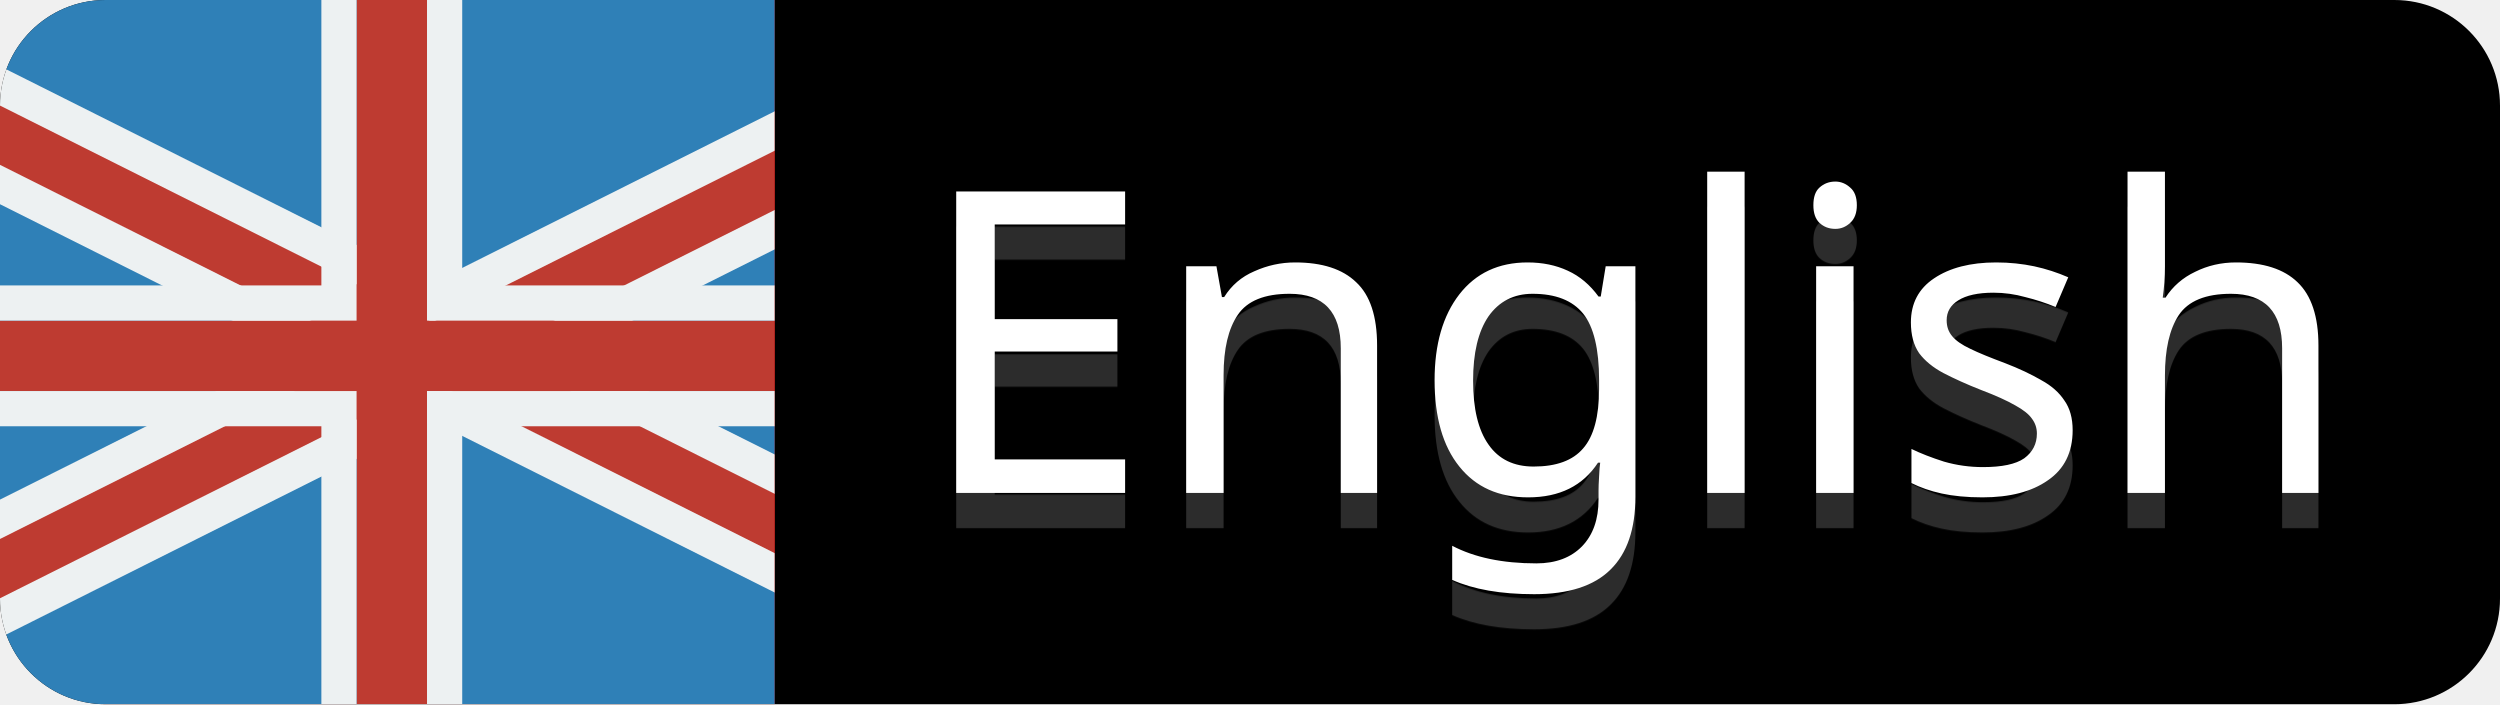
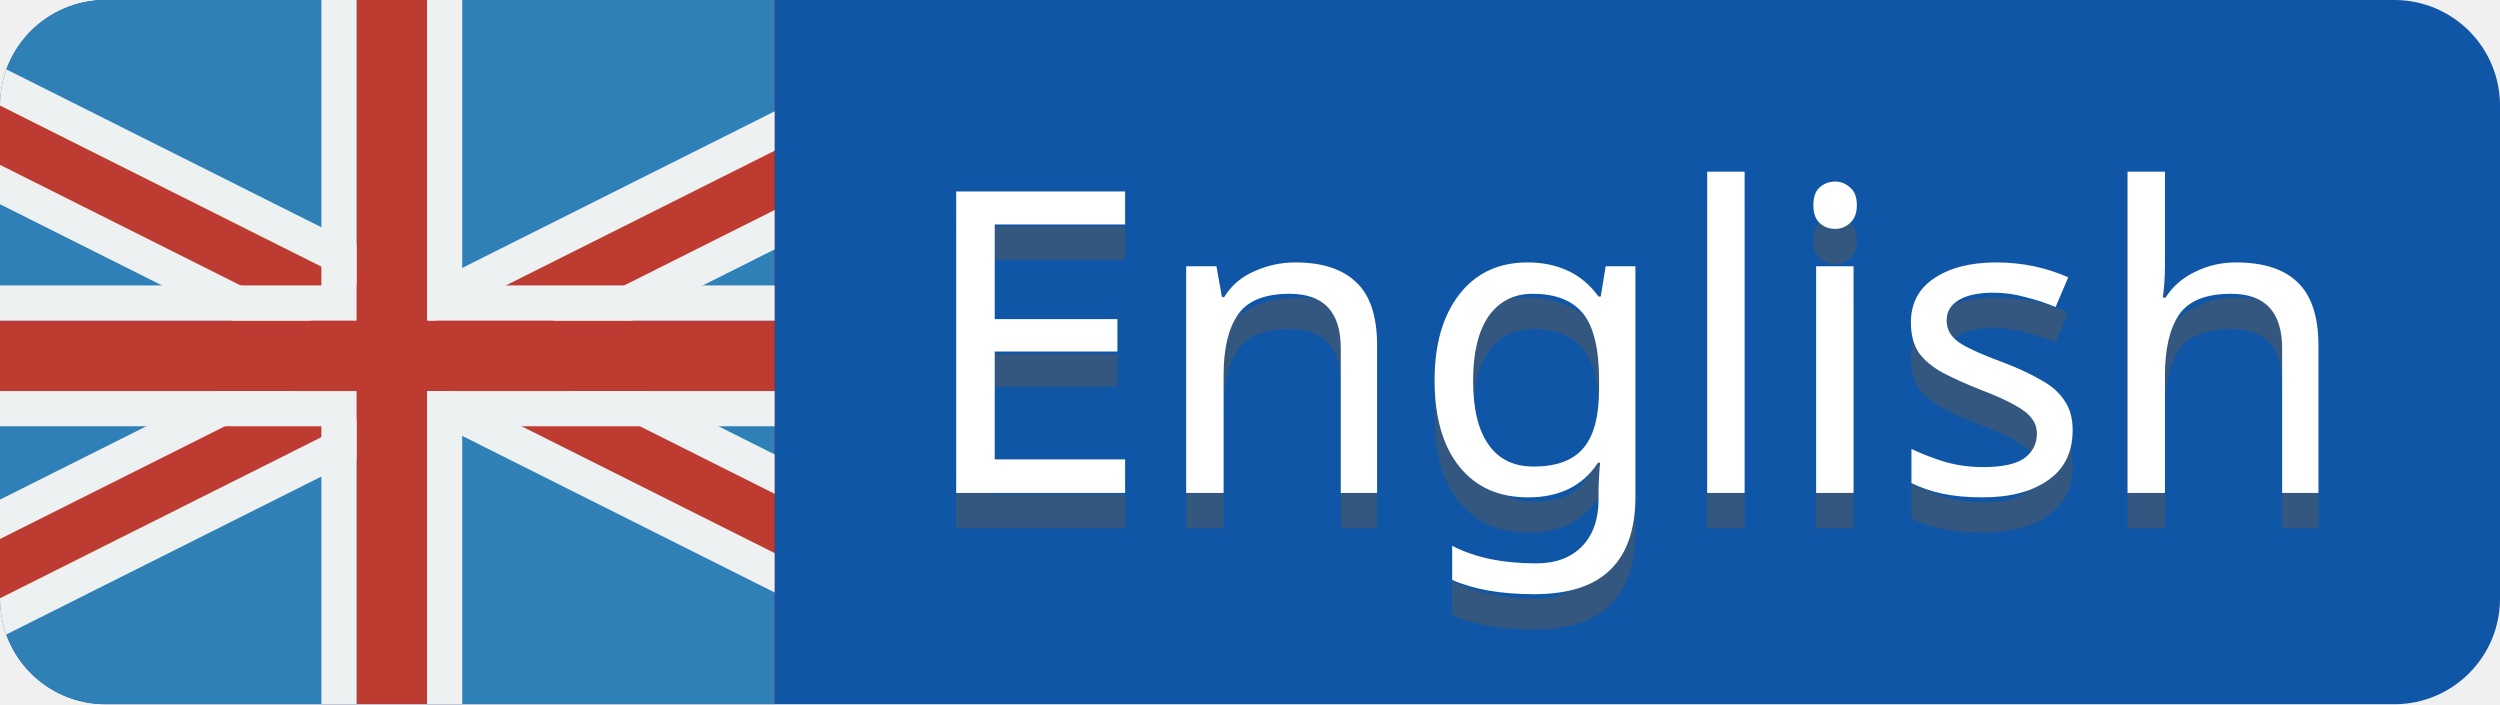
<svg xmlns="http://www.w3.org/2000/svg" xmlns:xlink="http://www.w3.org/1999/xlink" width="71px" height="20px" viewBox="0 0 71 20" version="1.1">
  <defs>
    <rect id="path-1" x="0" y="0" width="71" height="20" rx="3" />
-     <text id="text-3" font-family="AvenirNext-Medium, Avenir Next" font-size="12" font-weight="400" fill="#FFFFFF">
+     <text id="text-3" font-family="AvenirNext-Regular, Avenir Next" font-size="12" font-weight="normal" fill="#FFFFFF">
      <tspan x="26" y="14">English</tspan>
    </text>
    <filter x="-50%" y="-50%" width="200%" height="200%" filterUnits="objectBoundingBox" id="filter-4">
      <feOffset dx="0" dy="1" in="SourceAlpha" result="shadowOffsetOuter1" />
      <feColorMatrix values="0 0 0 0 0.347   0 0 0 0 0.347   0 0 0 0 0.347  0 0 0 0.498 0" type="matrix" in="shadowOffsetOuter1" />
    </filter>
    <rect id="path-5" x="0" y="0" width="22" height="20" />
    <rect id="path-7" x="0" y="0" width="39" height="20" rx="5" />
    <path d="M16.127,9.106 L16.127,0 L18.127,0 L18.127,9.106 L34.235,9.106 L34.235,11.106 L18.127,11.106 L18.127,20 L16.127,20 L16.127,11.106 L1,11.106 L1,9.106 L16.127,9.106 Z" id="path-9" />
    <mask id="mask-10" maskContentUnits="userSpaceOnUse" maskUnits="objectBoundingBox" x="-1" y="-1" width="35.235" height="22">
      <rect x="0" y="-1" width="35.235" height="22" fill="white" />
      <use xlink:href="#path-9" fill="black" />
    </mask>
  </defs>
  <g id="Page-1" stroke="none" stroke-width="1" fill="none" fill-rule="evenodd">
    <g id="lang">
      <g id="english">
        <mask id="mask-2" fill="white">
          <use xlink:href="#path-1" />
        </mask>
-         <use id="Mask" fill="#000000" xlink:href="#path-1" />
+         <use id="Mask" fill="#1056A7" xlink:href="#path-1" />
        <g id="English" mask="url(#mask-2)" fill-opacity="1" fill="#FFFFFF">
          <use filter="url(#filter-4)" xlink:href="#text-3" />
          <use xlink:href="#text-3" />
        </g>
        <g id="UK" mask="url(#mask-2)">
          <mask id="mask-6" fill="white">
            <use xlink:href="#path-5" />
          </mask>
          <use id="Mask" fill="#CB0000" xlink:href="#path-5" />
          <g mask="url(#mask-6)">
            <g transform="translate(-6, 0)">
              <mask id="mask-8" fill="white">
                <use xlink:href="#path-7" />
              </mask>
              <use id="Rectangle-1" stroke="none" fill="#2F80B7" fill-rule="evenodd" xlink:href="#path-7" />
              <path d="M18.279,8.593 L34.309,0.559 L35.425,0 L36.536,2.245 L35.421,2.804 L21.075,9.994 L35.443,17.196 L36.559,17.755 L35.447,20 L34.332,19.441 L18.279,11.395 L2.227,19.441 L1.111,20 L0,17.755 L1.116,17.196 L15.484,9.994 L1.138,2.804 L0.023,2.245 L1.134,0 L2.249,0.559 L18.279,8.593 Z" id="Line" stroke="#EDF1F2" stroke-width="1" fill="#BE3B31" fill-rule="evenodd" mask="url(#mask-8)" />
              <g id="Rectangle-34" stroke="none" fill="none" mask="url(#mask-8)">
                <use fill="#BE3B31" fill-rule="evenodd" xlink:href="#path-9" />
                <use stroke="#EDF1F2" mask="url(#mask-10)" stroke-width="2" xlink:href="#path-9" />
              </g>
            </g>
          </g>
        </g>
      </g>
    </g>
  </g>
</svg>
